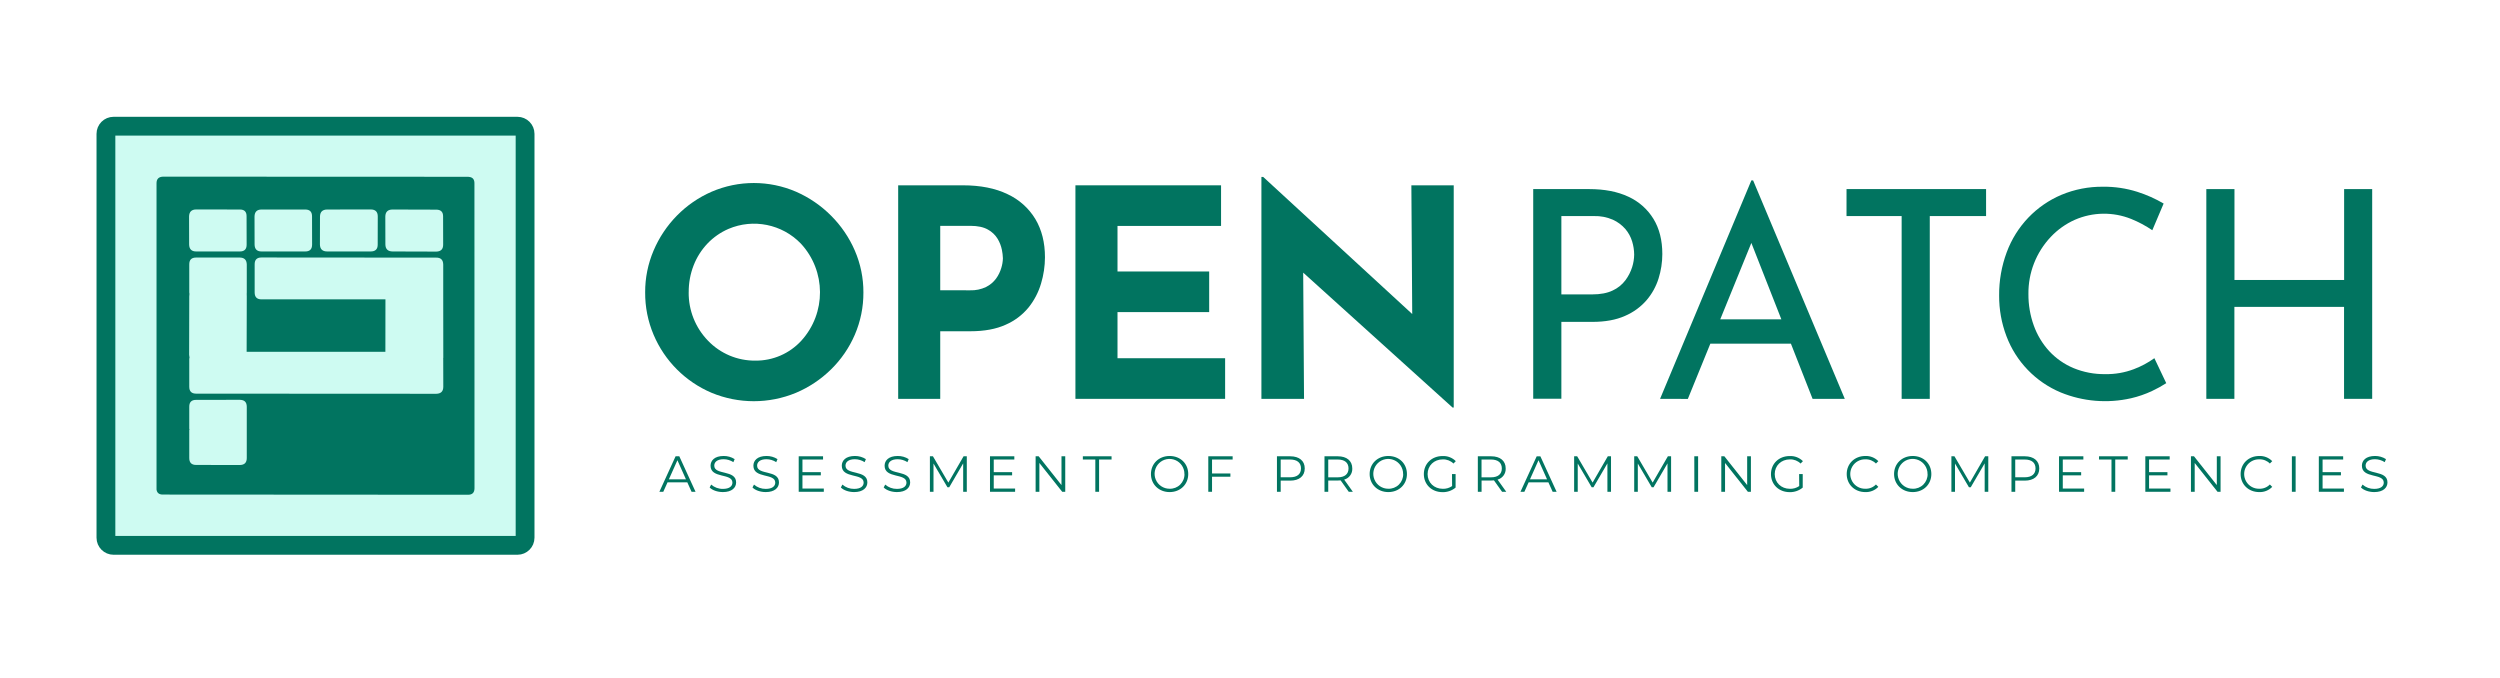
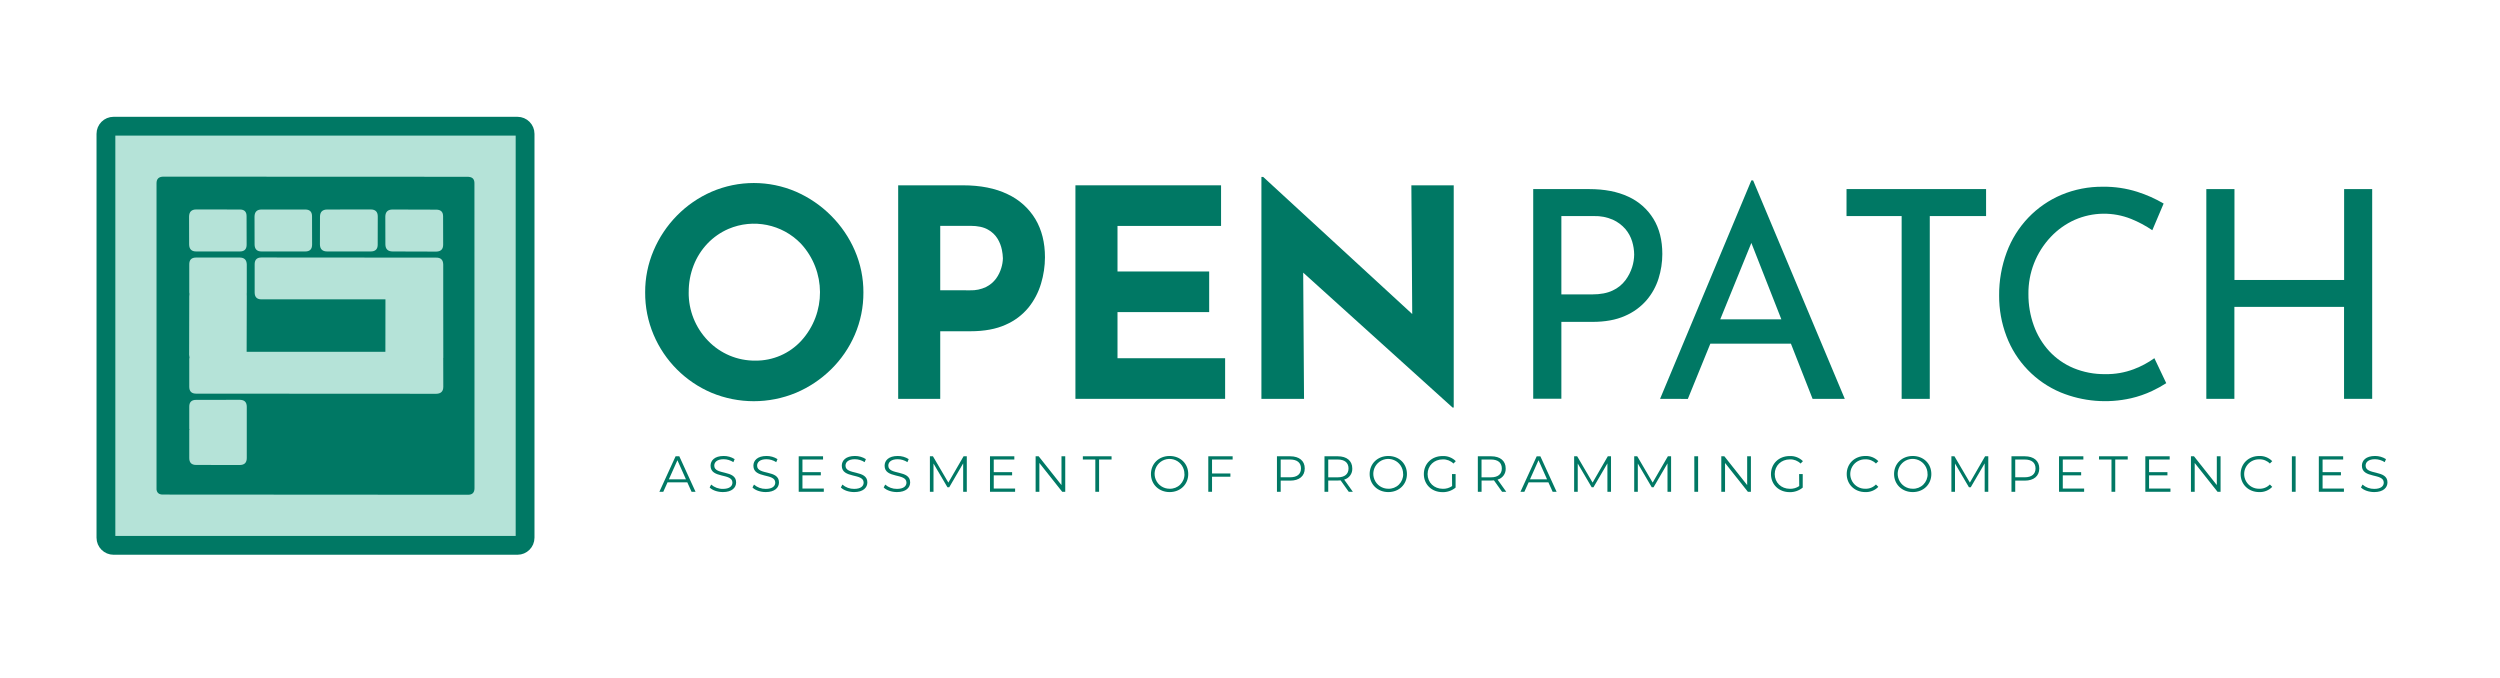
<svg xmlns="http://www.w3.org/2000/svg" id="Layer_1" data-name="Layer 1" viewBox="0 0 1643 445" version="1.1" xml:space="preserve">
  <defs id="defs4">
-     <style id="style2">.cls-1,.cls-2{fill:#017460;}.cls-2{font-size:33.35px;font-family:Montserrat-Regular, Montserrat;}</style>
+     <style id="style2">.cls-1,.cls-2{fill:#007864;}.cls-2{font-size:33.35px;font-family:Montserrat-Regular, Montserrat;}</style>
    <clipPath clipPathUnits="userSpaceOnUse" id="clipPath18-9-6">
      <path d="M 0,400 H 550 V 0 H 0 Z" id="path16-9-7" />
    </clipPath>
  </defs>
  <path id="path22-7-0" class="cls-1" d="M161.44,265.52a4.47,4.47,0,0,1,1.31,3.57v33.65c0,3-1.53,4.54-4.57,4.57l-28.66-.05c-3,0-4.52-1.5-4.52-4.52V284.48a1.55,1.55,0,0,1,.18-.7l-.05-.13-.13,0V269.09q0-4.57,4.52-4.53l28.66,0a5.07,5.07,0,0,1,3.26,1m130.19-103c.05,3.08-1.45,4.64-4.53,4.7l-28.61-.09c-3.13,0-4.72-1.53-4.78-4.61l0-18.3c.05-3.07,1.65-4.61,4.78-4.61l28.78.09q4.44.08,4.35,4.52l.05,18.3m-80.88,0,0-18.3q.09-4.6,4.79-4.61l28.48,0q4.69,0,4.65,4.65l0,18.3c.05,3.08-1.48,4.61-4.61,4.61H215.53c-3.13,0-4.72-1.53-4.78-4.61m-5.13,0c0,3.11-1.48,4.64-4.52,4.61H172.49c-3.05,0-4.59-1.5-4.61-4.61l0-18.3q.09-4.6,4.61-4.61h28.7q4.52,0,4.44,4.61l0,18.3m-76.1-23,28.66,0q4.56,0,4.43,4.61l0,18.3c.06,3.08-1.42,4.61-4.44,4.61h-28.7c-3,0-4.55-1.53-4.6-4.61l0-18.3q.09-4.6,4.65-4.65m162.15,98.05,0,18.3c0,3-1.53,4.56-4.61,4.61l-157.58-.08q-4.52,0-4.52-4.53V237.61a1.67,1.67,0,0,1,.18-.79c-.12-.64-.21-1.24-.26-1.82l.08-38.36a11.12,11.12,0,0,1,.13-1.6,4.15,4.15,0,0,1-.13-1V175.77q-.09-4.61,4.44-4.61h28.7q4.52,0,4.61,4.61V194c0,.34,0,.68-.05,1,0,.55.05,1.08.05,1.6L162.66,233h91.05l0-34.4H172.44q-4.51,0-4.52-4.52V175.73q-.09-4.6,4.43-4.61l114.62.09c3.08-.06,4.64,1.45,4.7,4.52v18.35a2.08,2.08,0,0,1,0,.61V196l0,39.7a9.55,9.55,0,0,0,0,1.31,1,1,0,0,0,0,.65M308,326.83c2.78,0,4.19-1.41,4.21-4.22l0-200.23c0-2.5-1.14-3.87-3.43-4.13a3.9,3.9,0,0,1-.79-.09l-200.1-.09c-2.87.09-4.31,1.52-4.31,4.31V323.44q.48,3.35,4.31,3.26l200.15.13" />
  <path class="cls-1" d="M424,192.15a69.24,69.24,0,0,1,5.53-27.46,73.92,73.92,0,0,1,15.35-23A72.53,72.53,0,0,1,467.68,126a70.15,70.15,0,0,1,55.49,0,74.87,74.87,0,0,1,23,15.73,73.74,73.74,0,0,1,15.64,23,68.45,68.45,0,0,1,5.62,27.46A69.31,69.31,0,0,1,561.78,220a71.5,71.5,0,0,1-15.64,22.79,73.92,73.92,0,0,1-23,15.35,72.37,72.37,0,0,1-55.49,0A71.78,71.78,0,0,1,429.55,220,70.11,70.11,0,0,1,424,192.15Zm28.6,0a45,45,0,0,0,12.68,31.74A42.5,42.5,0,0,0,496.47,237a40.35,40.35,0,0,0,30.13-13.06,47.19,47.19,0,0,0-.29-63.87,42.8,42.8,0,0,0-47.57-9.63A42.35,42.35,0,0,0,465,160a44.1,44.1,0,0,0-9.15,14.4A47.76,47.76,0,0,0,452.62,192.15Z" id="path11" />
  <path class="cls-1" d="M632.8,121.79q17.34,0,29.36,5.82A41.87,41.87,0,0,1,680.46,144q6.3,10.59,6.29,25.08a60.22,60.22,0,0,1-2.57,17.25,46,46,0,0,1-8.2,15.73,40,40,0,0,1-15.06,11.35q-9.43,4.29-23.17,4.29H617.92v44.42H590.28V121.79Zm4.76,69a22.52,22.52,0,0,0,10.49-2.19,18.32,18.32,0,0,0,6.58-5.53,23,23,0,0,0,3.43-7,23.43,23.43,0,0,0,1.05-6.29,32.6,32.6,0,0,0-.67-5.63,22.9,22.9,0,0,0-2.77-7.15,17,17,0,0,0-6.38-6.1q-4.29-2.47-11.54-2.48H617.92v42.33Z" id="path13" />
  <path class="cls-1" d="M706.77,121.79h95.71v26.69H734.42v29.94h60.25v26.69H734.42v30.32h70.73v26.69H706.77Z" id="path15" />
  <path class="cls-1" d="M954.63,267.84,848.24,171.75l8.2,4.57.57,85.8H829V116.26h1.15L934.23,212l-6.1-2.67-.58-87.52h27.84v146Z" id="path17" />
  <path class="cls-1" d="M1044.43,124.27q15.06,0,25.74,5a37.66,37.66,0,0,1,16.49,14.59q5.82,9.54,5.82,23.07a53.62,53.62,0,0,1-2.48,16.11,40.58,40.58,0,0,1-7.92,14.3,39.23,39.23,0,0,1-14.2,10.3q-8.78,3.9-21.35,3.9h-20.4v50.53h-18.5V124.27Zm1.91,69.21q8.19,0,13.53-2.57a21.82,21.82,0,0,0,8.39-6.77,29.12,29.12,0,0,0,4.39-8.58,28.22,28.22,0,0,0,1.33-8.2,30.28,30.28,0,0,0-1.33-8.67,22.67,22.67,0,0,0-4.48-8.2,24,24,0,0,0-8.2-6.1,29.16,29.16,0,0,0-12.49-2.39h-21.35v51.48Z" id="path19" />
  <path class="cls-1" d="M1091,262.12,1151,118.55h1.14l60.25,143.57h-21.16l-45-114.59L1159.4,139l-50.15,123.17Zm35.27-52.24h51.29l6.1,16h-62.73Z" id="path21" />
  <path class="cls-1" d="M1213.54,124.27h91.71V142h-37V262.12h-18.49V142h-36.23Z" id="path23" />
  <path class="cls-1" d="M1423.66,251.82a81,81,0,0,1-9.35,5.15,68.58,68.58,0,0,1-13.82,4.77,76.89,76.89,0,0,1-46.14-3.81,64.88,64.88,0,0,1-35.75-37.09,73.88,73.88,0,0,1-4.77-26.6,79.81,79.81,0,0,1,5-28.5A66.32,66.32,0,0,1,1333,143.05a65.49,65.49,0,0,1,21.73-15,69.07,69.07,0,0,1,27.36-5.33,71.65,71.65,0,0,1,22.5,3.33,85.42,85.42,0,0,1,17.35,7.72l-7.44,17.54a75,75,0,0,0-13.91-7.43,48,48,0,0,0-37,.57,49.37,49.37,0,0,0-15.83,11.25,53.74,53.74,0,0,0-14.68,37.56,59.74,59.74,0,0,0,3.53,20.69,49.84,49.84,0,0,0,10.1,16.78,46.11,46.11,0,0,0,15.92,11.15,52.75,52.75,0,0,0,21,4,50.49,50.49,0,0,0,18.68-3.24,58.16,58.16,0,0,0,13.54-7.24Z" id="path25" />
  <path class="cls-1" d="M1559,124.27V262.12h-18.49V201.68h-72.07v60.44H1450V124.27h18.49V184h72.07V124.27Z" id="path27" />
-   <path d="m 451.7,317 h -13 l -2.8,6.23 h -2.57 L 444,299.87 h 2.44 l 10.67,23.33 h -2.61 z m -0.9,-2 -5.6,-12.54 -5.6,12.54 z" id="path338" style="fill:#017460;fill-opacity:1" />
-   <path d="m 466.38,320.37 1,-1.9 a 11.45,11.45 0 0 0 7.7,2.83 c 4.37,0 6.27,-1.83 6.27,-4.13 0,-6.4 -14.37,-2.47 -14.37,-11.1 0,-3.44 2.67,-6.4 8.6,-6.4 a 13.15,13.15 0 0 1 7.23,2.06 l -0.83,2 a 12,12 0 0 0 -6.4,-1.93 c -4.27,0 -6.17,1.9 -6.17,4.23 0,6.4 14.37,2.53 14.37,11 0,3.43 -2.73,6.36 -8.7,6.36 -3.53,0.01 -6.97,-1.22 -8.7,-3.02 z" id="path340" style="fill:#017460;fill-opacity:1" />
-   <path d="m 494.53,320.37 1,-1.9 a 11.49,11.49 0 0 0 7.7,2.83 c 4.37,0 6.27,-1.83 6.27,-4.13 0,-6.4 -14.37,-2.47 -14.37,-11.1 0,-3.44 2.67,-6.4 8.61,-6.4 a 13.17,13.17 0 0 1 7.23,2.06 l -0.83,2 a 12,12 0 0 0 -6.4,-1.93 c -4.27,0 -6.17,1.9 -6.17,4.23 0,6.4 14.37,2.53 14.37,11 0,3.43 -2.74,6.36 -8.71,6.36 -3.54,0.01 -6.97,-1.22 -8.7,-3.02 z" id="path342" style="fill:#017460;fill-opacity:1" />
-   <path d="m 541.41,321.07 v 2.13 h -16.5 v -23.33 h 16 V 302 h -13.54 v 8.3 h 12.07 v 2.1 h -12.07 v 8.67 z" id="path344" style="fill:#017460;fill-opacity:1" />
-   <path d="m 552.62,320.37 1,-1.9 a 11.5,11.5 0 0 0 7.71,2.83 c 4.36,0 6.26,-1.83 6.26,-4.13 0,-6.4 -14.37,-2.47 -14.37,-11.1 0,-3.44 2.67,-6.4 8.61,-6.4 a 13.17,13.17 0 0 1 7.23,2.06 l -0.83,2 a 12,12 0 0 0 -6.4,-1.93 c -4.27,0 -6.17,1.9 -6.17,4.23 0,6.4 14.37,2.53 14.37,11 0,3.43 -2.74,6.36 -8.7,6.36 -3.54,0.01 -6.98,-1.22 -8.71,-3.02 z" id="path346" style="fill:#017460;fill-opacity:1" />
-   <path d="m 580.76,320.37 1,-1.9 a 11.47,11.47 0 0 0 7.7,2.83 c 4.37,0 6.27,-1.83 6.27,-4.13 0,-6.4 -14.37,-2.47 -14.37,-11.1 0,-3.44 2.67,-6.4 8.6,-6.4 a 13.18,13.18 0 0 1 7.24,2.06 l -0.84,2 a 12,12 0 0 0 -6.4,-1.93 c -4.27,0 -6.17,1.9 -6.17,4.23 0,6.4 14.37,2.53 14.37,11 0,3.43 -2.73,6.36 -8.7,6.36 -3.53,0.01 -6.96,-1.22 -8.7,-3.02 z" id="path348" style="fill:#017460;fill-opacity:1" />
-   <path d="M 635.38,299.87 V 323.2 H 633 v -18.67 l -9.17,15.71 h -1.16 l -9.17,-15.61 v 18.57 h -2.37 v -23.33 h 2 l 10.13,17.3 10,-17.3 z" id="path350" style="fill:#017460;fill-opacity:1" />
-   <path d="m 667.13,321.07 v 2.13 h -16.51 v -23.33 h 16 V 302 h -13.53 v 8.3 h 12.07 v 2.1 h -12.07 v 8.67 z" id="path352" style="fill:#017460;fill-opacity:1" />
-   <path d="m 700.08,299.87 v 23.33 h -2 l -15,-18.93 v 18.93 h -2.47 v -23.33 h 2 l 15,18.93 v -18.93 z" id="path354" style="fill:#017460;fill-opacity:1" />
-   <path d="m 719.85,302 h -8.2 v -2.13 h 18.87 V 302 h -8.2 v 21.2 h -2.47 z" id="path356" style="fill:#017460;fill-opacity:1" />
-   <path d="m 756.4,311.54 c 0,-6.81 5.2,-11.87 12.27,-11.87 7.07,0 12.24,5 12.24,11.87 0,6.87 -5.24,11.86 -12.24,11.86 -7,0 -12.27,-5.06 -12.27,-11.86 z m 22,0 a 9.8,9.8 0 1 0 -9.77,9.66 9.46,9.46 0 0 0 9.81,-9.66 z" id="path358" style="fill:#017460;fill-opacity:1" />
-   <path d="m 796.55,302 v 9.17 h 12.07 v 2.13 h -12.07 v 9.9 h -2.46 v -23.33 h 16 V 302 Z" id="path360" style="fill:#017460;fill-opacity:1" />
-   <path d="m 857.48,307.87 c 0,5 -3.61,8 -9.54,8 h -6.27 v 7.36 h -2.46 v -23.36 h 8.73 c 5.93,0 9.54,3 9.54,8 z m -2.47,0 c 0,-3.74 -2.47,-5.87 -7.14,-5.87 h -6.2 v 11.67 h 6.2 c 4.67,0 7.13,-2.13 7.13,-5.8 z" id="path362" style="fill:#017460;fill-opacity:1" />
-   <path d="m 886.39,323.2 -5.34,-7.5 a 15.82,15.82 0 0 1 -1.86,0.1 h -6.27 v 7.4 h -2.47 v -23.33 h 8.74 c 5.93,0 9.53,3 9.53,8 a 7.22,7.22 0 0 1 -5.33,7.33 l 5.7,8 z m -0.14,-15.33 c 0,-3.74 -2.46,-5.87 -7.13,-5.87 h -6.2 v 11.7 h 6.2 c 4.67,0 7.13,-2.16 7.13,-5.83 z" id="path364" style="fill:#017460;fill-opacity:1" />
-   <path d="m 900.13,311.54 c 0,-6.81 5.2,-11.87 12.27,-11.87 7.07,0 12.24,5 12.24,11.87 0,6.87 -5.24,11.86 -12.24,11.86 -7,0 -12.27,-5.06 -12.27,-11.86 z m 22,0 a 9.8,9.8 0 1 0 -9.77,9.66 9.46,9.46 0 0 0 9.81,-9.66 z" id="path366" style="fill:#017460;fill-opacity:1" />
-   <path d="m 954.25,311.54 h 2.37 v 8.9 a 12.92,12.92 0 0 1 -8.57,3 c -7.1,0 -12.3,-5 -12.3,-11.86 0,-6.86 5.2,-11.87 12.33,-11.87 a 11.51,11.51 0 0 1 8.67,3.36 l -1.53,1.57 a 9.54,9.54 0 0 0 -7,-2.73 c -5.77,0 -10,4.1 -10,9.67 0,5.57 4.23,9.66 10,9.66 a 10.11,10.11 0 0 0 6.1,-1.8 z" id="path368" style="fill:#017460;fill-opacity:1" />
-   <path d="m 987.16,323.2 -5.33,-7.5 a 15.88,15.88 0 0 1 -1.87,0.1 h -6.27 v 7.4 h -2.46 V 299.87 H 980 c 5.94,0 9.54,3 9.54,8 a 7.23,7.23 0 0 1 -5.34,7.33 l 5.71,8 z M 987,307.87 c 0,-3.74 -2.47,-5.87 -7.13,-5.87 h -6.21 v 11.7 h 6.21 c 4.69,0 7.13,-2.16 7.13,-5.83 z" id="path370" style="fill:#017460;fill-opacity:1" />
-   <path d="m 1017.61,317 h -13 l -2.8,6.23 h -2.57 l 10.67,-23.33 h 2.43 l 10.66,23.3 h -2.6 z m -0.9,-2 -5.6,-12.54 -5.6,12.54 z" id="path372" style="fill:#017460;fill-opacity:1" />
-   <path d="m 1058.76,299.87 v 23.33 h -2.37 v -18.67 l -9.17,15.71 h -1.16 l -9.17,-15.61 v 18.57 h -2.37 v -23.33 h 2 l 10.13,17.3 10,-17.3 z" id="path374" style="fill:#017460;fill-opacity:1" />
-   <path d="m 1098.24,299.87 v 23.33 h -2.36 v -18.67 l -9.17,15.71 h -1.17 l -9.17,-15.61 V 323.2 H 1074 v -23.33 h 2 l 10.13,17.3 10,-17.3 z" id="path376" style="fill:#017460;fill-opacity:1" />
-   <path d="m 1113.49,299.87 h 2.51 v 23.33 h -2.47 z" id="path378" style="fill:#017460;fill-opacity:1" />
-   <path d="m 1150.7,299.87 v 23.33 h -2 l -15,-18.93 v 18.93 h -2.46 v -23.33 h 2 l 15,18.93 v -18.93 z" id="path380" style="fill:#017460;fill-opacity:1" />
-   <path d="m 1182.38,311.54 h 2.37 v 8.9 a 12.92,12.92 0 0 1 -8.57,3 c -7.1,0 -12.3,-5 -12.3,-11.86 0,-6.86 5.2,-11.87 12.33,-11.87 a 11.51,11.51 0 0 1 8.67,3.36 l -1.53,1.57 a 9.54,9.54 0 0 0 -7,-2.73 c -5.77,0 -10,4.1 -10,9.67 0,5.57 4.23,9.66 10,9.66 a 10.11,10.11 0 0 0 6.1,-1.8 z" id="path382" style="fill:#017460;fill-opacity:1" />
-   <path d="m 1213.66,311.54 c 0,-6.84 5.21,-11.87 12.24,-11.87 a 11.31,11.31 0 0 1 8.54,3.4 l -1.57,1.56 a 9.26,9.26 0 0 0 -6.9,-2.76 9.67,9.67 0 1 0 0,19.33 9.15,9.15 0 0 0 6.9,-2.8 l 1.57,1.57 a 11.35,11.35 0 0 1 -8.57,3.43 c -7,0 -12.21,-5.03 -12.21,-11.86 z" id="path384" style="fill:#017460;fill-opacity:1" />
-   <path d="m 1244.78,311.54 c 0,-6.81 5.2,-11.87 12.27,-11.87 7.07,0 12.23,5 12.23,11.87 0,6.87 -5.23,11.86 -12.23,11.86 -7,0 -12.27,-5.06 -12.27,-11.86 z m 22,0 a 9.81,9.81 0 1 0 -9.77,9.66 9.46,9.46 0 0 0 9.81,-9.66 z" id="path386" style="fill:#017460;fill-opacity:1" />
-   <path d="m 1306.7,299.87 v 23.33 h -2.37 v -18.67 l -9.17,15.71 H 1294 l -9.17,-15.61 v 18.57 h -2.37 v -23.33 h 2 l 10.14,17.3 10,-17.3 z" id="path388" style="fill:#017460;fill-opacity:1" />
-   <path d="m 1340.21,307.87 c 0,5 -3.6,8 -9.53,8 h -6.27 v 7.36 h -2.47 v -23.36 h 8.74 c 5.93,0 9.53,3 9.53,8 z m -2.46,0 c 0,-3.74 -2.47,-5.87 -7.14,-5.87 h -6.2 v 11.67 h 6.2 c 4.67,0 7.14,-2.13 7.14,-5.8 z" id="path390" style="fill:#017460;fill-opacity:1" />
-   <path d="m 1369.69,321.07 v 2.13 h -16.5 v -23.33 h 16 V 302 h -13.53 v 8.3 h 12.07 v 2.1 h -12.07 v 8.67 z" id="path392" style="fill:#017460;fill-opacity:1" />
-   <path d="m 1387.67,302 h -8.2 v -2.13 h 18.87 V 302 h -8.2 v 21.2 h -2.47 z" id="path394" style="fill:#017460;fill-opacity:1" />
-   <path d="m 1426.42,321.07 v 2.13 h -16.51 v -23.33 h 16 V 302 h -13.54 v 8.3 h 12.07 v 2.1 h -12.07 v 8.67 z" id="path396" style="fill:#017460;fill-opacity:1" />
-   <path d="m 1459.36,299.87 v 23.33 h -2 l -15,-18.93 v 18.93 h -2.47 v -23.33 h 2 l 15,18.93 v -18.93 z" id="path398" style="fill:#017460;fill-opacity:1" />
-   <path d="m 1472.54,311.54 c 0,-6.84 5.2,-11.87 12.24,-11.87 a 11.27,11.27 0 0 1 8.53,3.4 l -1.56,1.56 a 9.29,9.29 0 0 0 -6.91,-2.76 9.67,9.67 0 1 0 0,19.33 9.17,9.17 0 0 0 6.91,-2.8 l 1.56,1.57 a 11.32,11.32 0 0 1 -8.57,3.43 c -7,0 -12.2,-5.03 -12.2,-11.86 z" id="path400" style="fill:#017460;fill-opacity:1" />
-   <path d="m 1506.22,299.87 h 2.47 v 23.33 h -2.47 z" id="path402" style="fill:#017460;fill-opacity:1" />
-   <path d="m 1540.43,321.07 v 2.13 h -16.5 v -23.33 h 16 V 302 h -13.53 v 8.3 h 12.06 v 2.1 h -12.06 v 8.67 z" id="path404" style="fill:#017460;fill-opacity:1" />
-   <path d="m 1551.64,320.37 1,-1.9 a 11.47,11.47 0 0 0 7.7,2.83 c 4.37,0 6.27,-1.83 6.27,-4.13 0,-6.4 -14.37,-2.47 -14.37,-11.1 0,-3.44 2.66,-6.4 8.6,-6.4 a 13.15,13.15 0 0 1 7.23,2.06 l -0.83,2 a 12,12 0 0 0 -6.4,-1.93 c -4.27,0 -6.17,1.9 -6.17,4.23 0,6.4 14.37,2.53 14.37,11 0,3.43 -2.73,6.36 -8.7,6.36 -3.53,0.01 -6.97,-1.22 -8.7,-3.02 z" id="path406" style="fill:#017460;fill-opacity:1" />
+   <path d="m 451.7,317 h -13 l -2.8,6.23 h -2.57 L 444,299.87 h 2.44 l 10.67,23.33 h -2.61 z m -0.9,-2 -5.6,-12.54 -5.6,12.54 z" id="path338" style="fill:#007864;fill-opacity:1" />
+   <path d="m 466.38,320.37 1,-1.9 a 11.45,11.45 0 0 0 7.7,2.83 c 4.37,0 6.27,-1.83 6.27,-4.13 0,-6.4 -14.37,-2.47 -14.37,-11.1 0,-3.44 2.67,-6.4 8.6,-6.4 a 13.15,13.15 0 0 1 7.23,2.06 l -0.83,2 a 12,12 0 0 0 -6.4,-1.93 c -4.27,0 -6.17,1.9 -6.17,4.23 0,6.4 14.37,2.53 14.37,11 0,3.43 -2.73,6.36 -8.7,6.36 -3.53,0.01 -6.97,-1.22 -8.7,-3.02 z" id="path340" style="fill:#007864;fill-opacity:1" />
+   <path d="m 494.53,320.37 1,-1.9 a 11.49,11.49 0 0 0 7.7,2.83 c 4.37,0 6.27,-1.83 6.27,-4.13 0,-6.4 -14.37,-2.47 -14.37,-11.1 0,-3.44 2.67,-6.4 8.61,-6.4 a 13.17,13.17 0 0 1 7.23,2.06 l -0.83,2 a 12,12 0 0 0 -6.4,-1.93 c -4.27,0 -6.17,1.9 -6.17,4.23 0,6.4 14.37,2.53 14.37,11 0,3.43 -2.74,6.36 -8.71,6.36 -3.54,0.01 -6.97,-1.22 -8.7,-3.02 z" id="path342" style="fill:#007864;fill-opacity:1" />
+   <path d="m 541.41,321.07 v 2.13 h -16.5 v -23.33 h 16 V 302 h -13.54 v 8.3 h 12.07 v 2.1 h -12.07 v 8.67 z" id="path344" style="fill:#007864;fill-opacity:1" />
+   <path d="m 552.62,320.37 1,-1.9 a 11.5,11.5 0 0 0 7.71,2.83 c 4.36,0 6.26,-1.83 6.26,-4.13 0,-6.4 -14.37,-2.47 -14.37,-11.1 0,-3.44 2.67,-6.4 8.61,-6.4 a 13.17,13.17 0 0 1 7.23,2.06 l -0.83,2 a 12,12 0 0 0 -6.4,-1.93 c -4.27,0 -6.17,1.9 -6.17,4.23 0,6.4 14.37,2.53 14.37,11 0,3.43 -2.74,6.36 -8.7,6.36 -3.54,0.01 -6.98,-1.22 -8.71,-3.02 z" id="path346" style="fill:#007864;fill-opacity:1" />
+   <path d="m 580.76,320.37 1,-1.9 a 11.47,11.47 0 0 0 7.7,2.83 c 4.37,0 6.27,-1.83 6.27,-4.13 0,-6.4 -14.37,-2.47 -14.37,-11.1 0,-3.44 2.67,-6.4 8.6,-6.4 a 13.18,13.18 0 0 1 7.24,2.06 l -0.84,2 a 12,12 0 0 0 -6.4,-1.93 c -4.27,0 -6.17,1.9 -6.17,4.23 0,6.4 14.37,2.53 14.37,11 0,3.43 -2.73,6.36 -8.7,6.36 -3.53,0.01 -6.96,-1.22 -8.7,-3.02 z" id="path348" style="fill:#007864;fill-opacity:1" />
+   <path d="M 635.38,299.87 V 323.2 H 633 v -18.67 l -9.17,15.71 h -1.16 l -9.17,-15.61 v 18.57 h -2.37 v -23.33 h 2 l 10.13,17.3 10,-17.3 z" id="path350" style="fill:#007864;fill-opacity:1" />
+   <path d="m 667.13,321.07 v 2.13 h -16.51 v -23.33 h 16 V 302 h -13.53 v 8.3 h 12.07 v 2.1 h -12.07 v 8.67 z" id="path352" style="fill:#007864;fill-opacity:1" />
+   <path d="m 700.08,299.87 v 23.33 h -2 l -15,-18.93 v 18.93 h -2.47 v -23.33 h 2 l 15,18.93 v -18.93 z" id="path354" style="fill:#007864;fill-opacity:1" />
+   <path d="m 719.85,302 h -8.2 v -2.13 h 18.87 V 302 h -8.2 v 21.2 h -2.47 z" id="path356" style="fill:#007864;fill-opacity:1" />
+   <path d="m 756.4,311.54 c 0,-6.81 5.2,-11.87 12.27,-11.87 7.07,0 12.24,5 12.24,11.87 0,6.87 -5.24,11.86 -12.24,11.86 -7,0 -12.27,-5.06 -12.27,-11.86 z m 22,0 a 9.8,9.8 0 1 0 -9.77,9.66 9.46,9.46 0 0 0 9.81,-9.66 z" id="path358" style="fill:#007864;fill-opacity:1" />
+   <path d="m 796.55,302 v 9.17 h 12.07 v 2.13 h -12.07 v 9.9 h -2.46 v -23.33 h 16 V 302 Z" id="path360" style="fill:#007864;fill-opacity:1" />
+   <path d="m 857.48,307.87 c 0,5 -3.61,8 -9.54,8 h -6.27 v 7.36 h -2.46 v -23.36 h 8.73 c 5.93,0 9.54,3 9.54,8 z m -2.47,0 c 0,-3.74 -2.47,-5.87 -7.14,-5.87 h -6.2 v 11.67 h 6.2 c 4.67,0 7.13,-2.13 7.13,-5.8 z" id="path362" style="fill:#007864;fill-opacity:1" />
+   <path d="m 886.39,323.2 -5.34,-7.5 a 15.82,15.82 0 0 1 -1.86,0.1 h -6.27 v 7.4 h -2.47 v -23.33 h 8.74 c 5.93,0 9.53,3 9.53,8 a 7.22,7.22 0 0 1 -5.33,7.33 l 5.7,8 z m -0.14,-15.33 c 0,-3.74 -2.46,-5.87 -7.13,-5.87 h -6.2 v 11.7 h 6.2 c 4.67,0 7.13,-2.16 7.13,-5.83 z" id="path364" style="fill:#007864;fill-opacity:1" />
+   <path d="m 900.13,311.54 c 0,-6.81 5.2,-11.87 12.27,-11.87 7.07,0 12.24,5 12.24,11.87 0,6.87 -5.24,11.86 -12.24,11.86 -7,0 -12.27,-5.06 -12.27,-11.86 z m 22,0 a 9.8,9.8 0 1 0 -9.77,9.66 9.46,9.46 0 0 0 9.81,-9.66 z" id="path366" style="fill:#007864;fill-opacity:1" />
+   <path d="m 954.25,311.54 h 2.37 v 8.9 a 12.92,12.92 0 0 1 -8.57,3 c -7.1,0 -12.3,-5 -12.3,-11.86 0,-6.86 5.2,-11.87 12.33,-11.87 a 11.51,11.51 0 0 1 8.67,3.36 l -1.53,1.57 a 9.54,9.54 0 0 0 -7,-2.73 c -5.77,0 -10,4.1 -10,9.67 0,5.57 4.23,9.66 10,9.66 a 10.11,10.11 0 0 0 6.1,-1.8 z" id="path368" style="fill:#007864;fill-opacity:1" />
+   <path d="m 987.16,323.2 -5.33,-7.5 a 15.88,15.88 0 0 1 -1.87,0.1 h -6.27 v 7.4 h -2.46 V 299.87 H 980 c 5.94,0 9.54,3 9.54,8 a 7.23,7.23 0 0 1 -5.34,7.33 l 5.71,8 z M 987,307.87 c 0,-3.74 -2.47,-5.87 -7.13,-5.87 h -6.21 v 11.7 h 6.21 c 4.69,0 7.13,-2.16 7.13,-5.83 z" id="path370" style="fill:#007864;fill-opacity:1" />
+   <path d="m 1017.61,317 h -13 l -2.8,6.23 h -2.57 l 10.67,-23.33 h 2.43 l 10.66,23.3 h -2.6 z m -0.9,-2 -5.6,-12.54 -5.6,12.54 z" id="path372" style="fill:#007864;fill-opacity:1" />
+   <path d="m 1058.76,299.87 v 23.33 h -2.37 v -18.67 l -9.17,15.71 h -1.16 l -9.17,-15.61 v 18.57 h -2.37 v -23.33 h 2 l 10.13,17.3 10,-17.3 z" id="path374" style="fill:#007864;fill-opacity:1" />
+   <path d="m 1098.24,299.87 v 23.33 h -2.36 v -18.67 l -9.17,15.71 h -1.17 l -9.17,-15.61 V 323.2 H 1074 v -23.33 h 2 l 10.13,17.3 10,-17.3 z" id="path376" style="fill:#007864;fill-opacity:1" />
+   <path d="m 1113.49,299.87 h 2.51 v 23.33 h -2.47 z" id="path378" style="fill:#007864;fill-opacity:1" />
+   <path d="m 1150.7,299.87 v 23.33 h -2 l -15,-18.93 v 18.93 h -2.46 v -23.33 h 2 l 15,18.93 v -18.93 z" id="path380" style="fill:#007864;fill-opacity:1" />
+   <path d="m 1182.38,311.54 h 2.37 v 8.9 a 12.92,12.92 0 0 1 -8.57,3 c -7.1,0 -12.3,-5 -12.3,-11.86 0,-6.86 5.2,-11.87 12.33,-11.87 a 11.51,11.51 0 0 1 8.67,3.36 l -1.53,1.57 a 9.54,9.54 0 0 0 -7,-2.73 c -5.77,0 -10,4.1 -10,9.67 0,5.57 4.23,9.66 10,9.66 a 10.11,10.11 0 0 0 6.1,-1.8 z" id="path382" style="fill:#007864;fill-opacity:1" />
+   <path d="m 1213.66,311.54 c 0,-6.84 5.21,-11.87 12.24,-11.87 a 11.31,11.31 0 0 1 8.54,3.4 l -1.57,1.56 a 9.26,9.26 0 0 0 -6.9,-2.76 9.67,9.67 0 1 0 0,19.33 9.15,9.15 0 0 0 6.9,-2.8 l 1.57,1.57 a 11.35,11.35 0 0 1 -8.57,3.43 c -7,0 -12.21,-5.03 -12.21,-11.86 z" id="path384" style="fill:#007864;fill-opacity:1" />
+   <path d="m 1244.78,311.54 c 0,-6.81 5.2,-11.87 12.27,-11.87 7.07,0 12.23,5 12.23,11.87 0,6.87 -5.23,11.86 -12.23,11.86 -7,0 -12.27,-5.06 -12.27,-11.86 z m 22,0 a 9.81,9.81 0 1 0 -9.77,9.66 9.46,9.46 0 0 0 9.81,-9.66 z" id="path386" style="fill:#007864;fill-opacity:1" />
+   <path d="m 1306.7,299.87 v 23.33 h -2.37 v -18.67 l -9.17,15.71 H 1294 l -9.17,-15.61 v 18.57 h -2.37 v -23.33 h 2 l 10.14,17.3 10,-17.3 z" id="path388" style="fill:#007864;fill-opacity:1" />
+   <path d="m 1340.21,307.87 c 0,5 -3.6,8 -9.53,8 h -6.27 v 7.36 h -2.47 v -23.36 h 8.74 c 5.93,0 9.53,3 9.53,8 z m -2.46,0 c 0,-3.74 -2.47,-5.87 -7.14,-5.87 h -6.2 v 11.67 h 6.2 c 4.67,0 7.14,-2.13 7.14,-5.8 z" id="path390" style="fill:#007864;fill-opacity:1" />
+   <path d="m 1369.69,321.07 v 2.13 h -16.5 v -23.33 h 16 V 302 h -13.53 v 8.3 h 12.07 v 2.1 h -12.07 v 8.67 z" id="path392" style="fill:#007864;fill-opacity:1" />
+   <path d="m 1387.67,302 h -8.2 v -2.13 h 18.87 V 302 h -8.2 v 21.2 h -2.47 z" id="path394" style="fill:#007864;fill-opacity:1" />
+   <path d="m 1426.42,321.07 v 2.13 h -16.51 v -23.33 h 16 V 302 h -13.54 v 8.3 h 12.07 v 2.1 h -12.07 v 8.67 z" id="path396" style="fill:#007864;fill-opacity:1" />
+   <path d="m 1459.36,299.87 v 23.33 h -2 l -15,-18.93 v 18.93 h -2.47 v -23.33 h 2 l 15,18.93 v -18.93 z" id="path398" style="fill:#007864;fill-opacity:1" />
+   <path d="m 1472.54,311.54 c 0,-6.84 5.2,-11.87 12.24,-11.87 a 11.27,11.27 0 0 1 8.53,3.4 l -1.56,1.56 a 9.29,9.29 0 0 0 -6.91,-2.76 9.67,9.67 0 1 0 0,19.33 9.17,9.17 0 0 0 6.91,-2.8 l 1.56,1.57 a 11.32,11.32 0 0 1 -8.57,3.43 c -7,0 -12.2,-5.03 -12.2,-11.86 z" id="path400" style="fill:#007864;fill-opacity:1" />
+   <path d="m 1506.22,299.87 h 2.47 v 23.33 h -2.47 z" id="path402" style="fill:#007864;fill-opacity:1" />
+   <path d="m 1540.43,321.07 v 2.13 h -16.5 v -23.33 h 16 V 302 h -13.53 v 8.3 h 12.06 v 2.1 h -12.06 v 8.67 z" id="path404" style="fill:#007864;fill-opacity:1" />
+   <path d="m 1551.64,320.37 1,-1.9 a 11.47,11.47 0 0 0 7.7,2.83 c 4.37,0 6.27,-1.83 6.27,-4.13 0,-6.4 -14.37,-2.47 -14.37,-11.1 0,-3.44 2.66,-6.4 8.6,-6.4 a 13.15,13.15 0 0 1 7.23,2.06 l -0.83,2 a 12,12 0 0 0 -6.4,-1.93 c -4.27,0 -6.17,1.9 -6.17,4.23 0,6.4 14.37,2.53 14.37,11 0,3.43 -2.73,6.36 -8.7,6.36 -3.53,0.01 -6.97,-1.22 -8.7,-3.02 z" id="path406" style="fill:#007864;fill-opacity:1" />
  <g id="g912-89" transform="matrix(0.8708968,0.8708968,0.8708968,-0.8708968,85.54107,478.4652)">
-     <path id="rect64-3-0" d="M -8.85,-321.136 H 206.651 c 2.26,0 4.079,1.819 4.079,4.079 v 215.5 c 0,2.26 -1.819,4.079 -4.079,4.079 H -8.85 c -2.26,0 -4.079,-1.819 -4.079,-4.079 v -215.5 c 0,-2.26 1.819,-4.079 4.079,-4.079 z" style="opacity:1;fill:#cefbf2;fill-opacity:1;stroke:#017460;stroke-width:10.036;stroke-linejoin:miter;stroke-miterlimit:4;stroke-dasharray:none;stroke-opacity:1" transform="matrix(0.7071068,0.7071068,0.7071068,-0.7071068,0,0)" />
-     <path id="path22-7-0-3" style="opacity:1;fill:#017460;fill-opacity:1;fill-rule:nonzero;stroke:none" d="m -80.019,166.517 c 0.933,0.067 1.867,-0.367 2.8,-1.3 l 8.45,-8.45 c 0.133,-0.133 0.267,-0.267 0.4,-0.4 l 10.5,-10.5 c 1.733,-1.733 1.733,-3.483 0,-5.25 l -16.5,-16.45 c -1.733,-1.733 -3.467,-1.733 -5.2,0 l -10.5,10.5 c -0.133,0.133 -0.233,0.3 -0.3,0.5 l -0.1,0.05 -0.1,-0.05 -8.35,8.35 c -1.767,1.733 -1.767,3.467 0,5.2 l 16.45,16.5 c 0.833,0.8 1.65,1.233 2.45,1.3 m 15.65,134.05 c 1.8,-1.733 1.833,-3.5 0.1,-5.3 l -16.5,-16.4 c -1.8,-1.8 -3.6,-1.833 -5.4,-0.1 l -10.55,10.5 c -1.733,1.8 -1.7,3.6 0.1,5.4 l 16.6,16.5 c 1.733,1.667 3.433,1.633 5.1,-0.1 l 10.55,-10.5 m -46.5,-46.5 -10.5,10.55 c -1.733,1.8 -1.7,3.6 0.1,5.4 l 16.35,16.4 c 1.8,1.8 3.583,1.8 5.35,0 l 10.5,-10.55 c 1.8,-1.733 1.8,-3.5 0,-5.3 l -16.4,-16.4 c -1.8,-1.8 -3.6,-1.833 -5.4,-0.1 m -2.95,-2.95 c 1.8,-1.767 1.817,-3.517 0.05,-5.25 l -16.45,-16.45 c -1.733,-1.767 -3.5,-1.767 -5.3,0 l -10.55,10.5 c -1.733,1.8 -1.733,3.567 0,5.3 l 16.5,16.5 c 1.733,1.733 3.467,1.7 5.2,-0.1 l 10.55,-10.5 m -56.95,-30.55 16.5,16.45 c 1.733,1.767 3.467,1.733 5.2,-0.1 l 10.55,-10.5 c 1.8,-1.733 1.833,-3.467 0.1,-5.2 l -16.5,-16.5 c -1.733,-1.733 -3.5,-1.733 -5.3,0 l -10.55,10.5 c -1.733,1.8 -1.733,3.583 0,5.35 m 149.6,36.85 10.55,-10.5 c 1.733,-1.733 1.733,-3.5 0,-5.3 l -90.65,-90.55 c -1.733,-1.733 -3.467,-1.733 -5.2,0 l -10.55,10.55 c -0.167,0.167 -0.283,0.35 -0.35,0.55 -0.433,0.3 -0.833,0.6 -1.2,0.9 l -22,22.1 c -0.3,0.3 -0.583,0.633 -0.85,1 -0.233,0.133 -0.45,0.3 -0.65,0.5 l -10.5,10.5 c -1.8,1.733 -1.833,3.467 -0.1,5.2 l 16.5,16.5 c 1.733,1.733 3.5,1.733 5.3,0 l 10.5,-10.5 c 0.2,-0.2 0.383,-0.4 0.55,-0.6 0.333,-0.3 0.65,-0.6 0.95,-0.9 l 20.85,-20.95 52.35,52.35 -19.75,19.8 -46.75,-46.75 c -1.733,-1.733 -3.467,-1.733 -5.2,0 l -10.55,10.55 c -1.8,1.733 -1.833,3.467 -0.1,5.2 l 65.95,65.85 c 1.733,1.8 3.5,1.833 5.3,0.1 l 10.55,-10.55 c 0.133,-0.1 0.25,-0.217 0.35,-0.35 l 0.75,-0.75 22.85,-22.8 c 0.233,-0.267 0.483,-0.517 0.75,-0.75 0.033,-0.133 0.15,-0.267 0.35,-0.4 m 60.65,-41.9 c 1.6,1.6 1.6,3.217 0,4.85 l -115.15,115.1 c -1.433,1.433 -2.883,1.567 -4.35,0.4 -0.133,-0.133 -0.3,-0.267 -0.5,-0.4 l -115.1,-115 c -1.6,-1.7 -1.6,-3.35 0,-4.95 l 115.1,-115.1 0.5,-0.5 c 1.467,-1.1 2.917,-0.9 4.35,0.6 l 115.15,115" />
+     <path id="rect64-3-0" d="M -8.85,-321.136 H 206.651 c 2.26,0 4.079,1.819 4.079,4.079 v 215.5 c 0,2.26 -1.819,4.079 -4.079,4.079 H -8.85 c -2.26,0 -4.079,-1.819 -4.079,-4.079 v -215.5 c 0,-2.26 1.819,-4.079 4.079,-4.079 z" style="opacity:1;fill:#b5e3d8;fill-opacity:1;stroke:#007864;stroke-width:10.036;stroke-linejoin:miter;stroke-miterlimit:4;stroke-dasharray:none;stroke-opacity:1" transform="matrix(0.7071068,0.7071068,0.7071068,-0.7071068,0,0)" />
+     <path id="path22-7-0-3" style="opacity:1;fill:#007864;fill-opacity:1;fill-rule:nonzero;stroke:none" d="m -80.019,166.517 c 0.933,0.067 1.867,-0.367 2.8,-1.3 l 8.45,-8.45 c 0.133,-0.133 0.267,-0.267 0.4,-0.4 l 10.5,-10.5 c 1.733,-1.733 1.733,-3.483 0,-5.25 l -16.5,-16.45 c -1.733,-1.733 -3.467,-1.733 -5.2,0 l -10.5,10.5 c -0.133,0.133 -0.233,0.3 -0.3,0.5 l -0.1,0.05 -0.1,-0.05 -8.35,8.35 c -1.767,1.733 -1.767,3.467 0,5.2 l 16.45,16.5 c 0.833,0.8 1.65,1.233 2.45,1.3 m 15.65,134.05 c 1.8,-1.733 1.833,-3.5 0.1,-5.3 l -16.5,-16.4 c -1.8,-1.8 -3.6,-1.833 -5.4,-0.1 l -10.55,10.5 c -1.733,1.8 -1.7,3.6 0.1,5.4 l 16.6,16.5 c 1.733,1.667 3.433,1.633 5.1,-0.1 l 10.55,-10.5 m -46.5,-46.5 -10.5,10.55 c -1.733,1.8 -1.7,3.6 0.1,5.4 l 16.35,16.4 c 1.8,1.8 3.583,1.8 5.35,0 l 10.5,-10.55 c 1.8,-1.733 1.8,-3.5 0,-5.3 l -16.4,-16.4 c -1.8,-1.8 -3.6,-1.833 -5.4,-0.1 m -2.95,-2.95 c 1.8,-1.767 1.817,-3.517 0.05,-5.25 l -16.45,-16.45 c -1.733,-1.767 -3.5,-1.767 -5.3,0 l -10.55,10.5 c -1.733,1.8 -1.733,3.567 0,5.3 l 16.5,16.5 c 1.733,1.733 3.467,1.7 5.2,-0.1 l 10.55,-10.5 m -56.95,-30.55 16.5,16.45 c 1.733,1.767 3.467,1.733 5.2,-0.1 l 10.55,-10.5 c 1.8,-1.733 1.833,-3.467 0.1,-5.2 l -16.5,-16.5 c -1.733,-1.733 -3.5,-1.733 -5.3,0 l -10.55,10.5 c -1.733,1.8 -1.733,3.583 0,5.35 m 149.6,36.85 10.55,-10.5 c 1.733,-1.733 1.733,-3.5 0,-5.3 l -90.65,-90.55 c -1.733,-1.733 -3.467,-1.733 -5.2,0 l -10.55,10.55 c -0.167,0.167 -0.283,0.35 -0.35,0.55 -0.433,0.3 -0.833,0.6 -1.2,0.9 l -22,22.1 c -0.3,0.3 -0.583,0.633 -0.85,1 -0.233,0.133 -0.45,0.3 -0.65,0.5 l -10.5,10.5 c -1.8,1.733 -1.833,3.467 -0.1,5.2 l 16.5,16.5 c 1.733,1.733 3.5,1.733 5.3,0 l 10.5,-10.5 c 0.2,-0.2 0.383,-0.4 0.55,-0.6 0.333,-0.3 0.65,-0.6 0.95,-0.9 l 20.85,-20.95 52.35,52.35 -19.75,19.8 -46.75,-46.75 c -1.733,-1.733 -3.467,-1.733 -5.2,0 l -10.55,10.55 c -1.8,1.733 -1.833,3.467 -0.1,5.2 l 65.95,65.85 c 1.733,1.8 3.5,1.833 5.3,0.1 l 10.55,-10.55 c 0.133,-0.1 0.25,-0.217 0.35,-0.35 l 0.75,-0.75 22.85,-22.8 c 0.233,-0.267 0.483,-0.517 0.75,-0.75 0.033,-0.133 0.15,-0.267 0.35,-0.4 m 60.65,-41.9 c 1.6,1.6 1.6,3.217 0,4.85 l -115.15,115.1 c -1.433,1.433 -2.883,1.567 -4.35,0.4 -0.133,-0.133 -0.3,-0.267 -0.5,-0.4 l -115.1,-115 c -1.6,-1.7 -1.6,-3.35 0,-4.95 l 115.1,-115.1 0.5,-0.5 c 1.467,-1.1 2.917,-0.9 4.35,0.6 l 115.15,115" />
  </g>
</svg>
